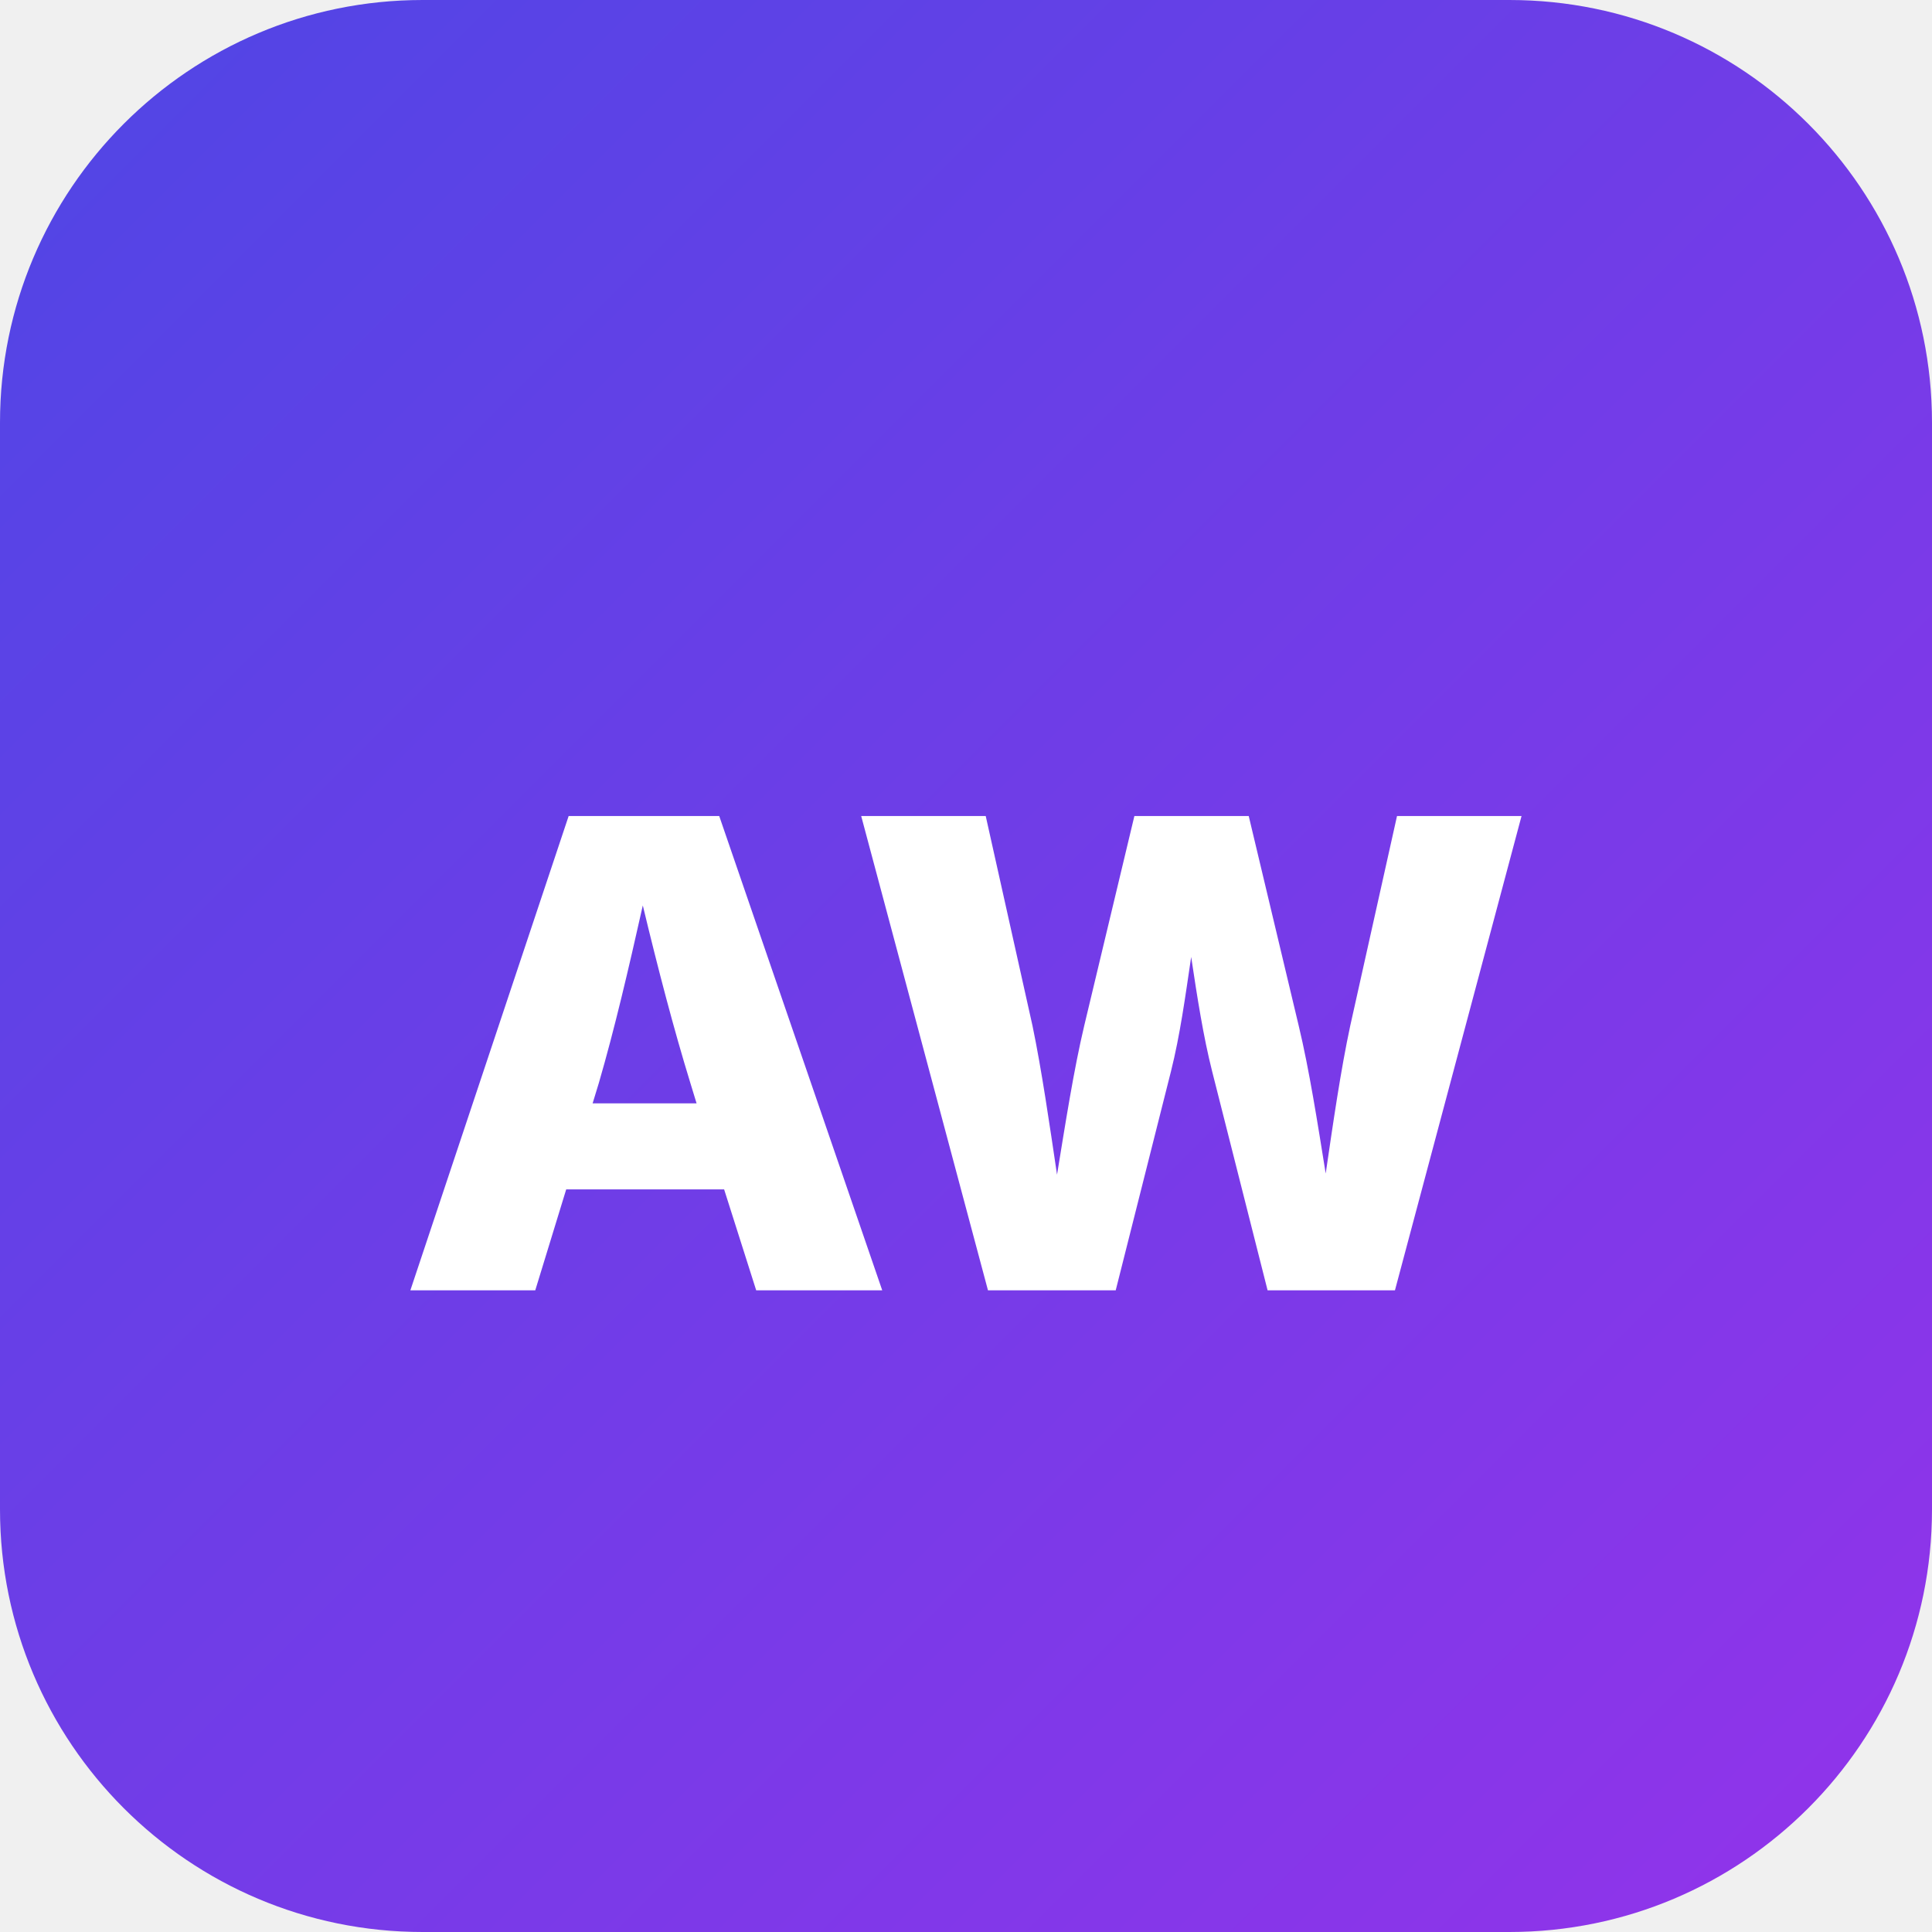
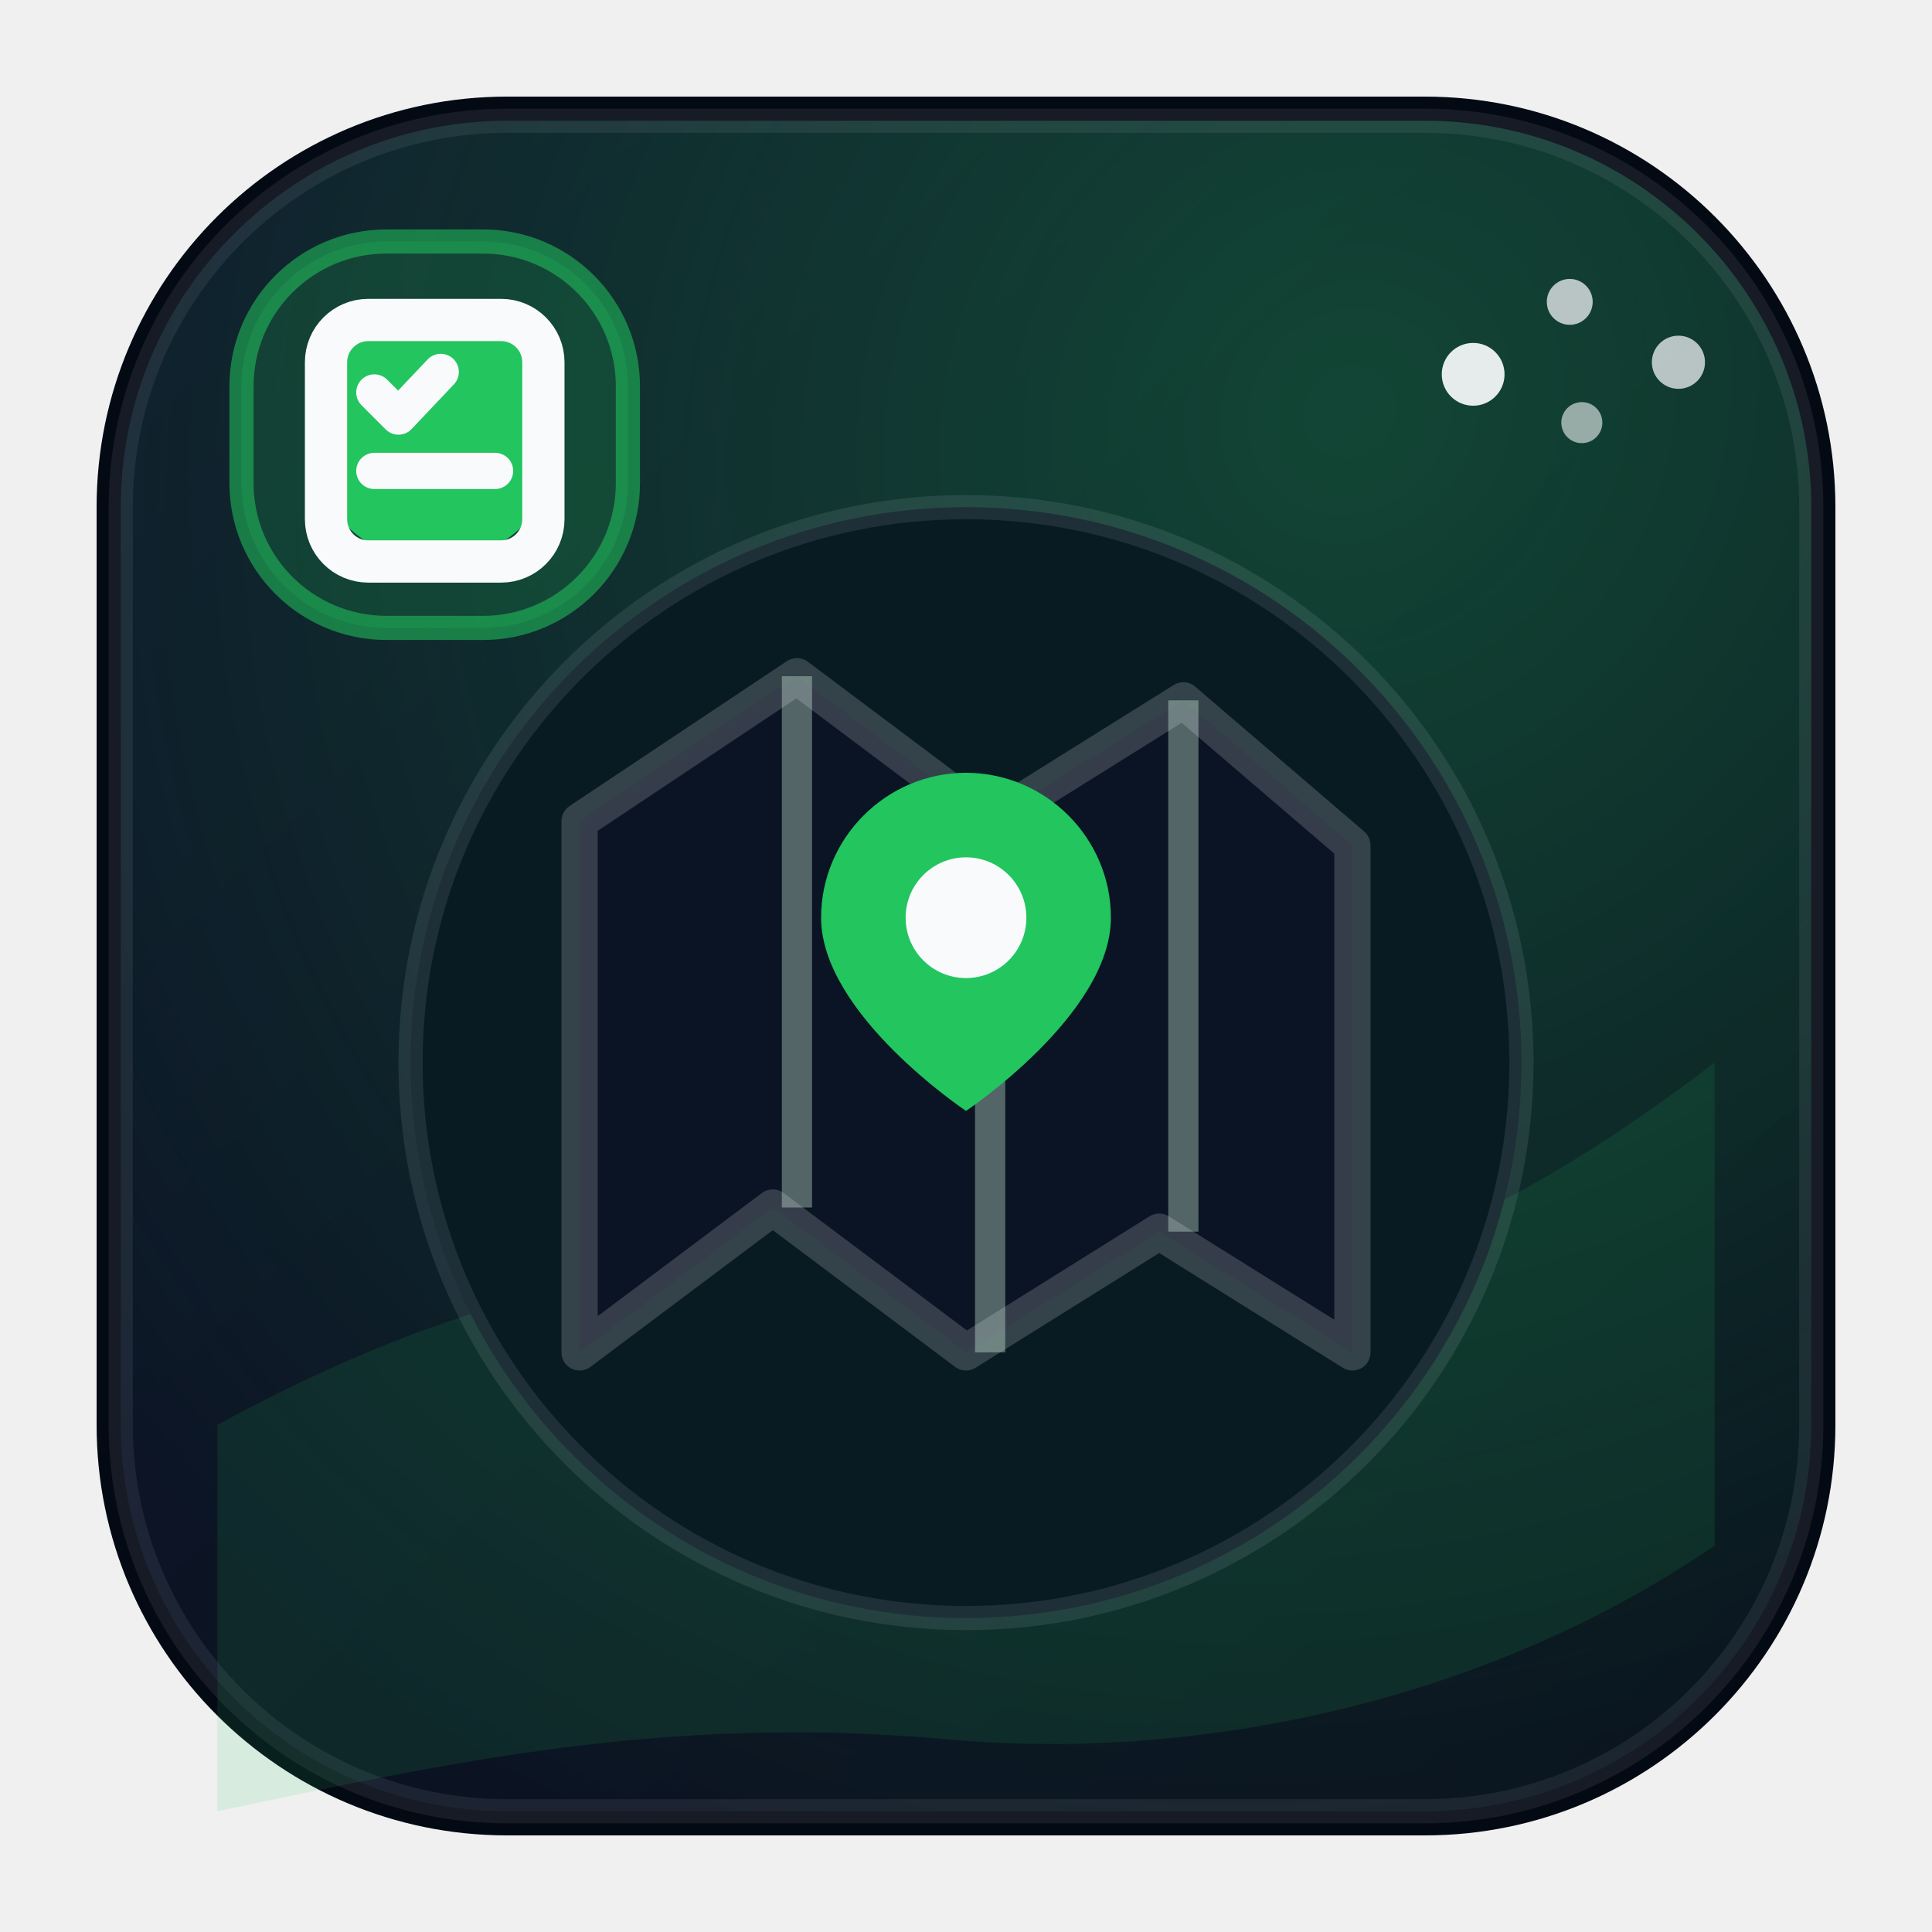
- <svg xmlns="http://www.w3.org/2000/svg" viewBox="0 0 160 160" role="img" aria-label="Skill icon">
+ <svg xmlns="http://www.w3.org/2000/svg" width="160" height="160" viewBox="0 0 160 160" fill="none">
  <defs>
-     <linearGradient id="g" x1="0" y1="0" x2="1" y2="1">
-       <stop offset="0" stop-color="#4f46e5" />
-       <stop offset="1" stop-color="#9333ea" />
+     <linearGradient id="plan-bg-64" x1="20" y1="18" x2="146" y2="148" gradientUnits="userSpaceOnUse">
+       <stop stop-color="#0E172A" />
+       <stop offset="1" stop-color="#09101D" />
    </linearGradient>
+     <radialGradient id="plan-glow-64" cx="0" cy="0" r="1" gradientUnits="userSpaceOnUse" gradientTransform="translate(112 34) rotate(128) scale(134 122)">
+       <stop stop-color="#22C55E" stop-opacity="0.28" />
+       <stop offset="1" stop-color="#22C55E" stop-opacity="0" />
+     </radialGradient>
  </defs>
-   <rect width="160" height="160" rx="35" fill="url(#g)" />
-   <text x="50%" y="54%" dominant-baseline="middle" text-anchor="middle" font-family="Inter, ui-sans-serif, system-ui, sans-serif" font-size="54" font-weight="800" fill="#ffffff">AW</text>
+   <rect x="8" y="8" width="144" height="144" rx="34" fill="#040A14" />
+   <rect x="10" y="10" width="140" height="140" rx="32" fill="url(#plan-bg-64)" />
+   <rect x="10" y="10" width="140" height="140" rx="32" fill="url(#plan-glow-64)" />
+   <rect x="10" y="10" width="140" height="140" rx="32" stroke="#E2E8F0" stroke-opacity="0.08" stroke-width="2" />
+   <path d="M18 118C40 106 60 102 82 106C104 110 121 104 142 88V128C123 141 99 146 78 144C55 142 37 146 18 150V118Z" fill="#22C55E" fill-opacity="0.12" />
+   <circle cx="80" cy="88" r="46" fill="#07111F" />
+   <circle cx="80" cy="88" r="46" fill="#22C55E" fill-opacity="0.06" />
+   <circle cx="80" cy="88" r="46" stroke="#E2E8F0" stroke-opacity="0.1" stroke-width="2" />
+   <rect x="20" y="20" width="32" height="32" rx="12" fill="#22C55E" fill-opacity="0.18" stroke="#22C55E" stroke-opacity="0.55" stroke-width="2" />
+   <circle cx="36" cy="36" r="10.5" fill="#22C55E" />
+   <rect x="27" y="26.5" width="18" height="20" rx="3.5" fill="none" stroke="#F8FAFC" stroke-width="3.5" />
+   <path d="M31 32.5L33 34.5L36.5 30.8" fill="none" stroke="#F8FAFC" stroke-width="3" stroke-linecap="round" stroke-linejoin="round" />
+   <path d="M31 39H41" fill="none" stroke="#F8FAFC" stroke-width="3" stroke-linecap="round" />
+   <circle cx="122" cy="31" r="2.6" fill="#F8FAFC" fill-opacity="0.92" />
+   <circle cx="130" cy="25" r="1.9" fill="#F8FAFC" fill-opacity="0.72" />
+   <circle cx="131" cy="35" r="1.7" fill="#F8FAFC" fill-opacity="0.58" />
+   <circle cx="139" cy="30" r="2.2" fill="#F8FAFC" fill-opacity="0.72" />
+   <path d="M48 68L66 56L82 68L98 58L112 70V112L96 102L80 112L64 100L48 112V68Z" fill="#0B1424" stroke="#F8FAFC" stroke-opacity="0.18" stroke-width="3" stroke-linejoin="round" />
+   <path d="M66 56V100M82 68V112M98 58V102" stroke="#DCFCE7" stroke-opacity="0.35" stroke-width="2.5" />
+   <path d="M92 76C92 84 80 92 80 92C80 92 68 84 68 76C68 69.4 73.4 64 80 64C86.6 64 92 69.4 92 76Z" fill="#22C55E" />
+   <circle cx="80" cy="76" r="5" fill="#F8FAFC" />
</svg>
